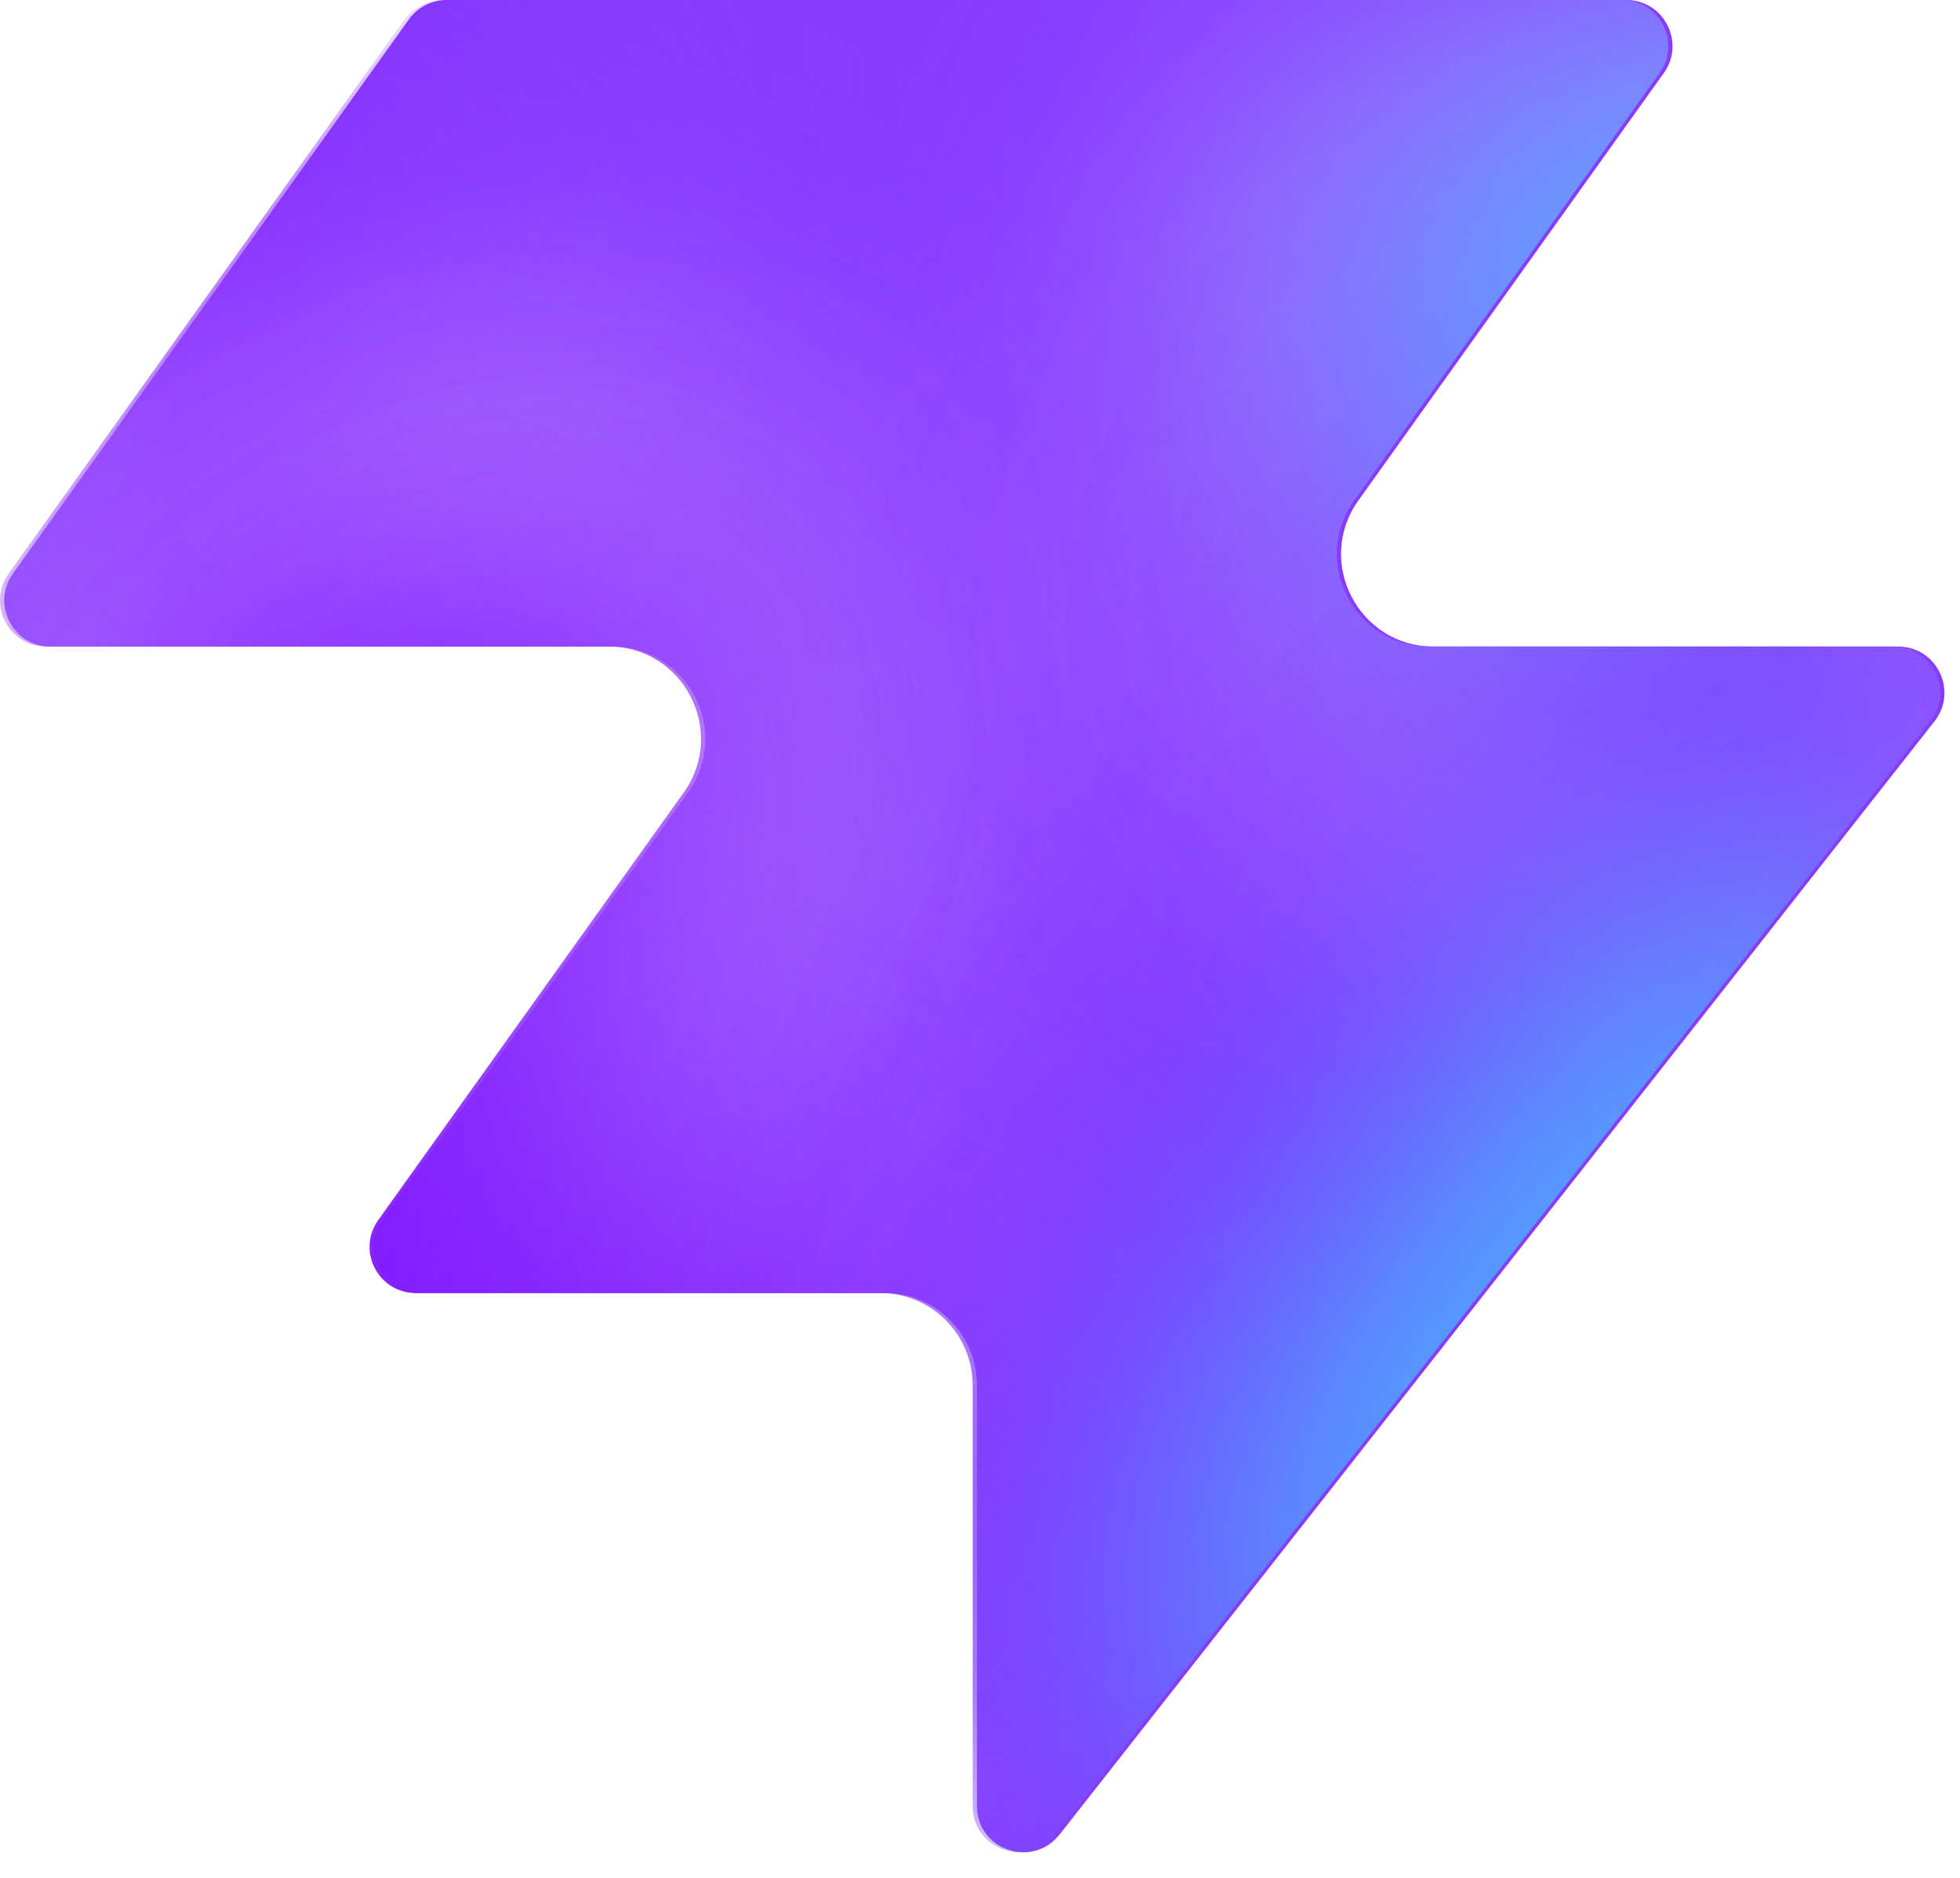
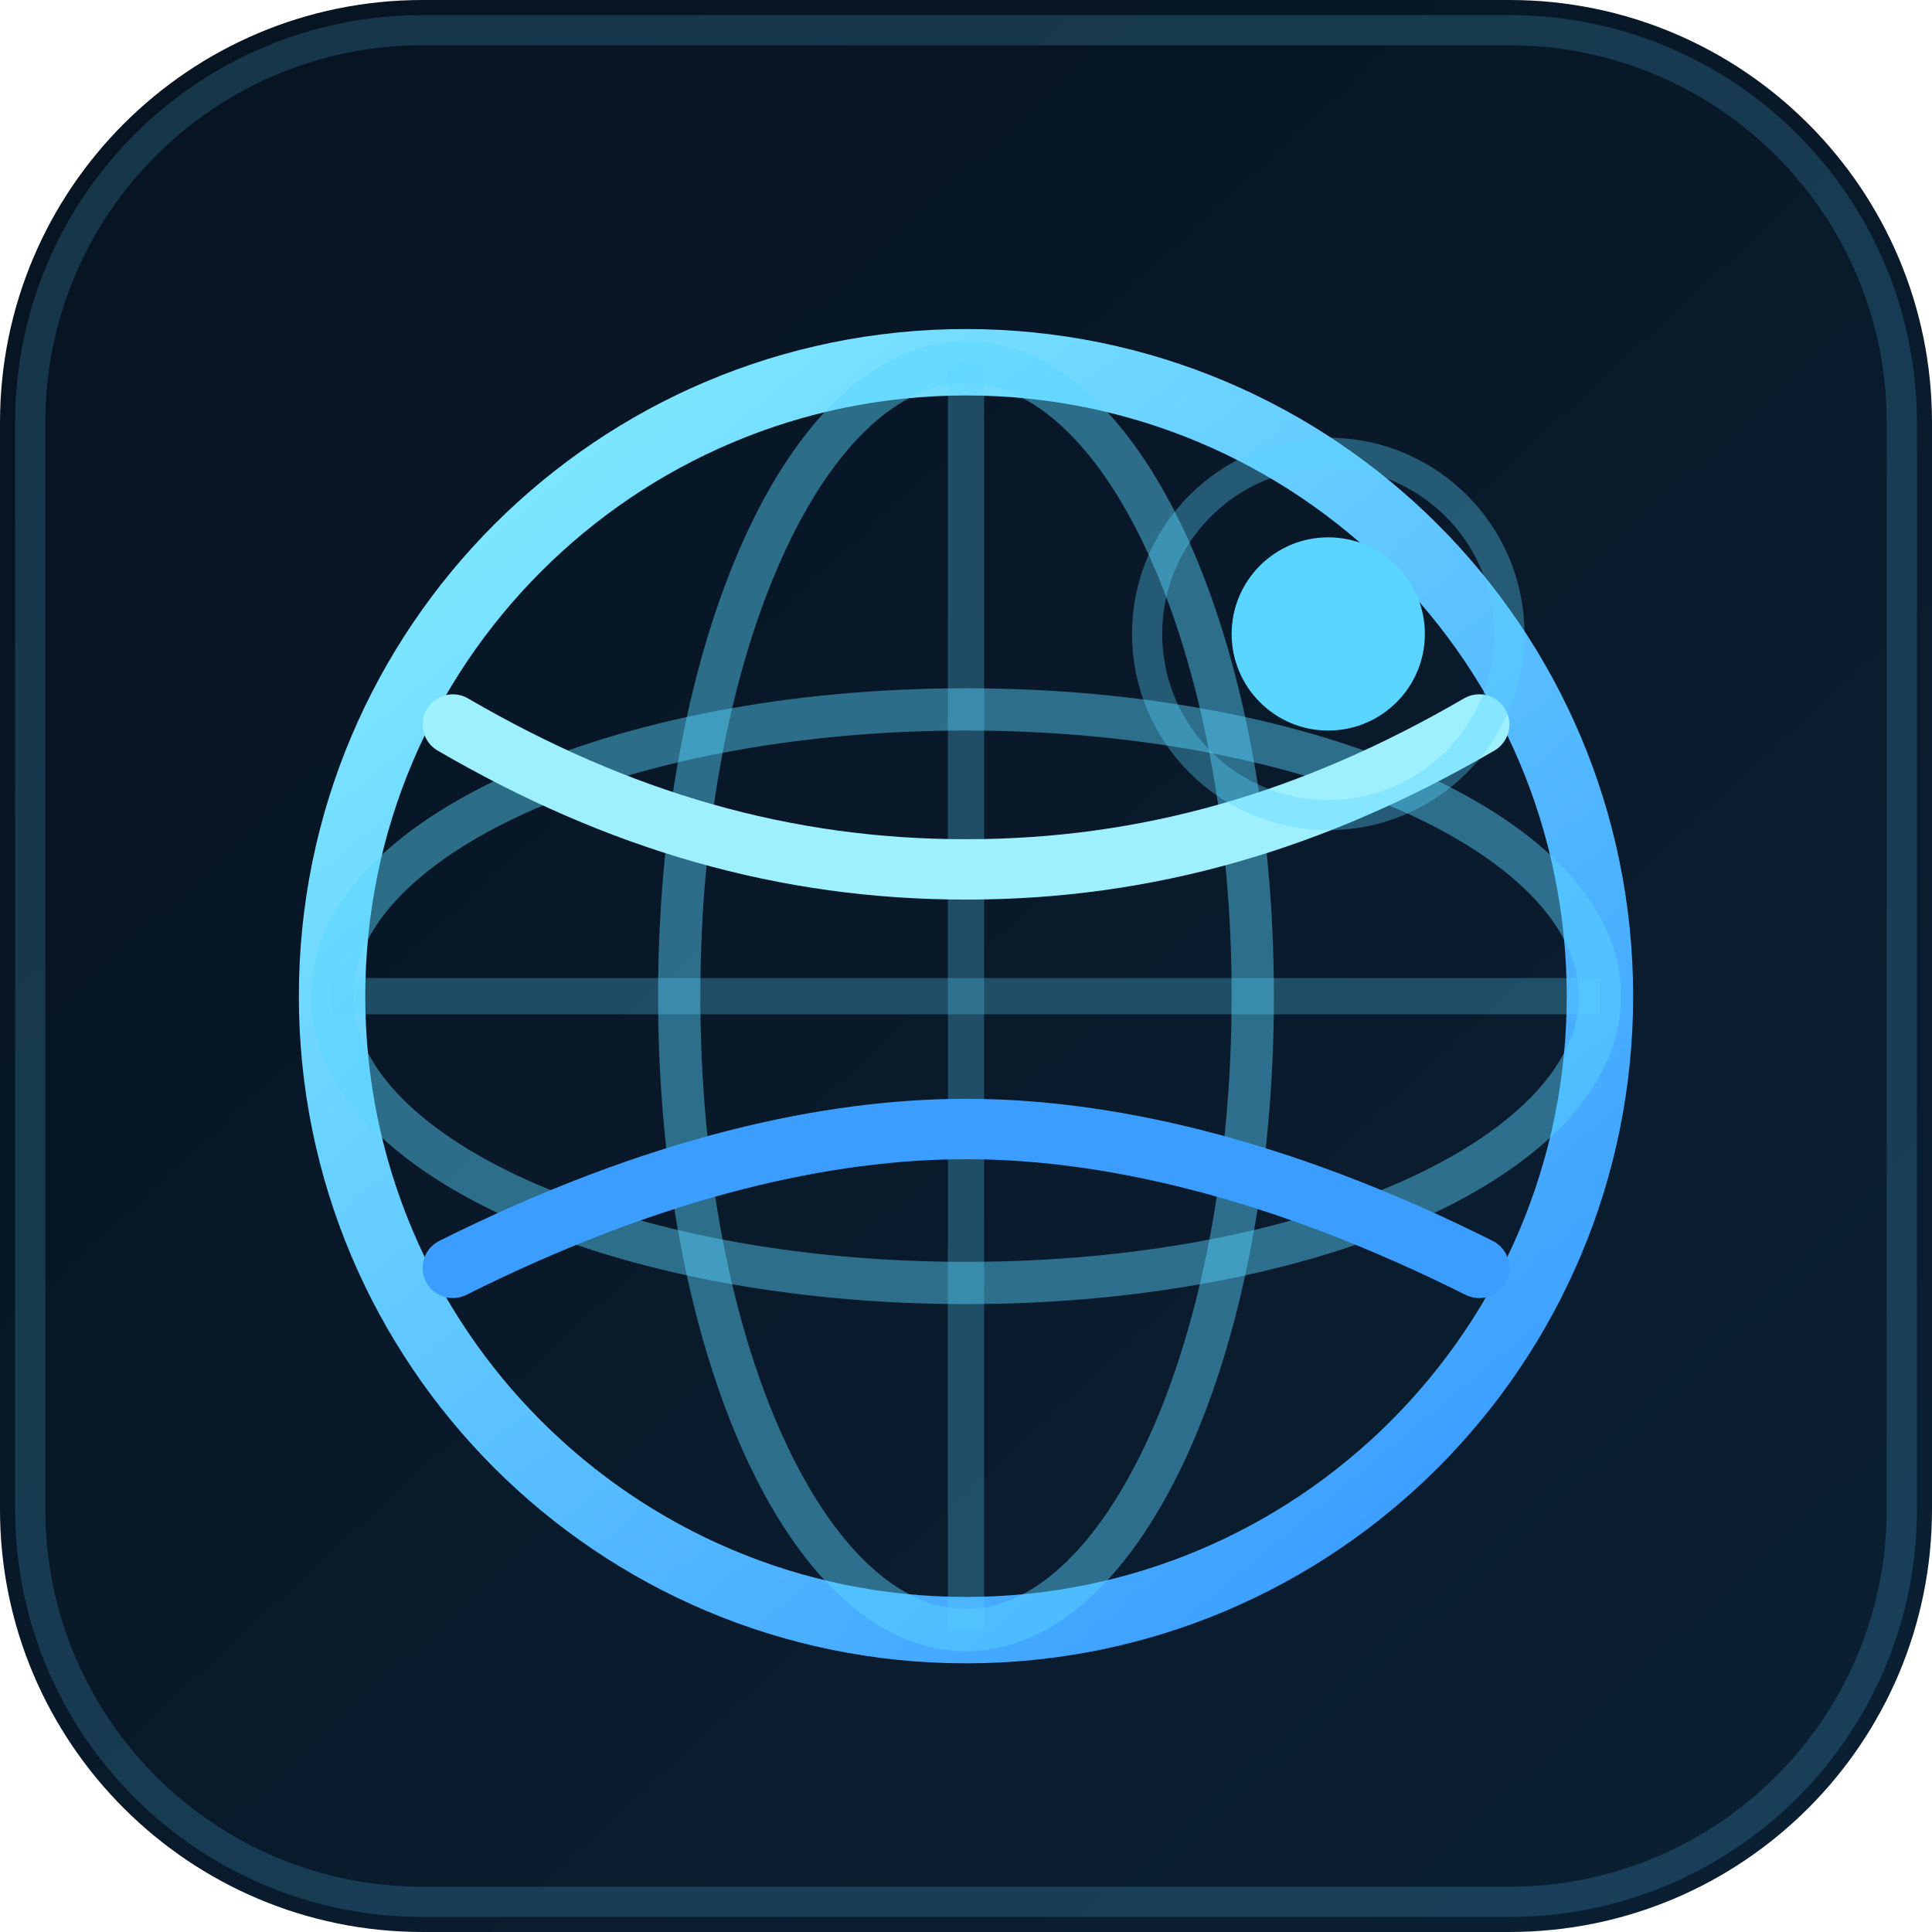
- <svg xmlns="http://www.w3.org/2000/svg" width="48" height="46" fill="none" viewBox="0 0 48 46">
-   <path fill="#863bff" d="M25.946 44.938c-.664.845-2.021.375-2.021-.698V33.937a2.26 2.26 0 0 0-2.262-2.262H10.287c-.92 0-1.456-1.04-.92-1.788l7.48-10.471c1.07-1.497 0-3.578-1.842-3.578H1.237c-.92 0-1.456-1.04-.92-1.788L10.013.474c.214-.297.556-.474.92-.474h28.894c.92 0 1.456 1.04.92 1.788l-7.48 10.471c-1.07 1.498 0 3.579 1.842 3.579h11.377c.943 0 1.473 1.088.89 1.83L25.947 44.94z" style="fill:#863bff;fill:color(display-p3 .525 .23 1);fill-opacity:1" />
-   <mask id="a" width="48" height="46" x="0" y="0" maskUnits="userSpaceOnUse" style="mask-type:alpha">
-     <path fill="#000" d="M25.842 44.938c-.664.844-2.021.375-2.021-.698V33.937a2.26 2.26 0 0 0-2.262-2.262H10.183c-.92 0-1.456-1.04-.92-1.788l7.48-10.471c1.07-1.498 0-3.579-1.842-3.579H1.133c-.92 0-1.456-1.04-.92-1.787L9.91.473c.214-.297.556-.474.92-.474h28.894c.92 0 1.456 1.04.92 1.788l-7.48 10.471c-1.07 1.498 0 3.578 1.842 3.578h11.377c.943 0 1.473 1.088.89 1.832L25.843 44.94z" style="fill:#000;fill-opacity:1" />
-   </mask>
-   <g mask="url(#a)">
-     <g filter="url(#b)">
-       <ellipse cx="5.508" cy="14.704" fill="#ede6ff" rx="5.508" ry="14.704" style="fill:#ede6ff;fill:color(display-p3 .927 .903 1);fill-opacity:1" transform="matrix(.00324 1 1 -.00324 -4.47 31.516)" />
-     </g>
-     <g filter="url(#c)">
-       <ellipse cx="10.399" cy="29.851" fill="#ede6ff" rx="10.399" ry="29.851" style="fill:#ede6ff;fill:color(display-p3 .927 .903 1);fill-opacity:1" transform="matrix(.00324 1 1 -.00324 -39.328 7.883)" />
-     </g>
-     <g filter="url(#d)">
-       <ellipse cx="5.508" cy="30.487" fill="#7e14ff" rx="5.508" ry="30.487" style="fill:#7e14ff;fill:color(display-p3 .492 .077 1);fill-opacity:1" transform="rotate(89.814 -25.913 -14.639)scale(1 -1)" />
-     </g>
-     <g filter="url(#e)">
-       <ellipse cx="5.508" cy="30.599" fill="#7e14ff" rx="5.508" ry="30.599" style="fill:#7e14ff;fill:color(display-p3 .492 .077 1);fill-opacity:1" transform="rotate(89.814 -32.644 -3.334)scale(1 -1)" />
-     </g>
-     <g filter="url(#f)">
-       <ellipse cx="5.508" cy="30.599" fill="#7e14ff" rx="5.508" ry="30.599" style="fill:#7e14ff;fill:color(display-p3 .492 .077 1);fill-opacity:1" transform="matrix(.00324 1 1 -.00324 -34.34 30.47)" />
-     </g>
-     <g filter="url(#g)">
-       <ellipse cx="14.072" cy="22.078" fill="#ede6ff" rx="14.072" ry="22.078" style="fill:#ede6ff;fill:color(display-p3 .927 .903 1);fill-opacity:1" transform="rotate(93.35 24.506 48.493)scale(-1 1)" />
-     </g>
-     <g filter="url(#h)">
-       <ellipse cx="3.47" cy="21.501" fill="#7e14ff" rx="3.47" ry="21.501" style="fill:#7e14ff;fill:color(display-p3 .492 .077 1);fill-opacity:1" transform="rotate(89.009 28.708 47.59)scale(-1 1)" />
-     </g>
-     <g filter="url(#i)">
-       <ellipse cx="3.47" cy="21.501" fill="#7e14ff" rx="3.47" ry="21.501" style="fill:#7e14ff;fill:color(display-p3 .492 .077 1);fill-opacity:1" transform="rotate(89.009 28.708 47.59)scale(-1 1)" />
-     </g>
-     <g filter="url(#j)">
-       <ellipse cx=".387" cy="8.972" fill="#7e14ff" rx="4.407" ry="29.108" style="fill:#7e14ff;fill:color(display-p3 .492 .077 1);fill-opacity:1" transform="rotate(39.51 .387 8.972)" />
-     </g>
-     <g filter="url(#k)">
-       <ellipse cx="47.523" cy="-6.092" fill="#7e14ff" rx="4.407" ry="29.108" style="fill:#7e14ff;fill:color(display-p3 .492 .077 1);fill-opacity:1" transform="rotate(37.892 47.523 -6.092)" />
-     </g>
-     <g filter="url(#l)">
-       <ellipse cx="41.412" cy="6.333" fill="#47bfff" rx="5.971" ry="9.665" style="fill:#47bfff;fill:color(display-p3 .28 .748 1);fill-opacity:1" transform="rotate(37.892 41.412 6.333)" />
-     </g>
-     <g filter="url(#m)">
-       <ellipse cx="-1.879" cy="38.332" fill="#7e14ff" rx="4.407" ry="29.108" style="fill:#7e14ff;fill:color(display-p3 .492 .077 1);fill-opacity:1" transform="rotate(37.892 -1.88 38.332)" />
-     </g>
-     <g filter="url(#n)">
-       <ellipse cx="-1.879" cy="38.332" fill="#7e14ff" rx="4.407" ry="29.108" style="fill:#7e14ff;fill:color(display-p3 .492 .077 1);fill-opacity:1" transform="rotate(37.892 -1.88 38.332)" />
-     </g>
-     <g filter="url(#o)">
-       <ellipse cx="35.651" cy="29.907" fill="#7e14ff" rx="4.407" ry="29.108" style="fill:#7e14ff;fill:color(display-p3 .492 .077 1);fill-opacity:1" transform="rotate(37.892 35.651 29.907)" />
-     </g>
-     <g filter="url(#p)">
-       <ellipse cx="38.418" cy="32.4" fill="#47bfff" rx="5.971" ry="15.297" style="fill:#47bfff;fill:color(display-p3 .28 .748 1);fill-opacity:1" transform="rotate(37.892 38.418 32.4)" />
-     </g>
-   </g>
+ <svg xmlns="http://www.w3.org/2000/svg" viewBox="0 0 64 64" fill="none" role="img" aria-label="CGDA">
  <defs>
-     <filter id="b" width="60.045" height="41.654" x="-19.77" y="16.149" color-interpolation-filters="sRGB" filterUnits="userSpaceOnUse">
-       <feFlood flood-opacity="0" result="BackgroundImageFix" />
-       <feBlend in="SourceGraphic" in2="BackgroundImageFix" result="shape" />
-       <feGaussianBlur result="effect1_foregroundBlur_2002_17158" stdDeviation="7.659" />
-     </filter>
-     <filter id="c" width="90.34" height="51.437" x="-54.613" y="-7.533" color-interpolation-filters="sRGB" filterUnits="userSpaceOnUse">
-       <feFlood flood-opacity="0" result="BackgroundImageFix" />
-       <feBlend in="SourceGraphic" in2="BackgroundImageFix" result="shape" />
-       <feGaussianBlur result="effect1_foregroundBlur_2002_17158" stdDeviation="7.659" />
-     </filter>
-     <filter id="d" width="79.355" height="29.4" x="-49.64" y="2.03" color-interpolation-filters="sRGB" filterUnits="userSpaceOnUse">
-       <feFlood flood-opacity="0" result="BackgroundImageFix" />
-       <feBlend in="SourceGraphic" in2="BackgroundImageFix" result="shape" />
-       <feGaussianBlur result="effect1_foregroundBlur_2002_17158" stdDeviation="4.596" />
-     </filter>
-     <filter id="e" width="79.579" height="29.4" x="-45.045" y="20.029" color-interpolation-filters="sRGB" filterUnits="userSpaceOnUse">
-       <feFlood flood-opacity="0" result="BackgroundImageFix" />
-       <feBlend in="SourceGraphic" in2="BackgroundImageFix" result="shape" />
-       <feGaussianBlur result="effect1_foregroundBlur_2002_17158" stdDeviation="4.596" />
-     </filter>
-     <filter id="f" width="79.579" height="29.4" x="-43.513" y="21.178" color-interpolation-filters="sRGB" filterUnits="userSpaceOnUse">
-       <feFlood flood-opacity="0" result="BackgroundImageFix" />
-       <feBlend in="SourceGraphic" in2="BackgroundImageFix" result="shape" />
-       <feGaussianBlur result="effect1_foregroundBlur_2002_17158" stdDeviation="4.596" />
-     </filter>
-     <filter id="g" width="74.749" height="58.852" x="15.756" y="-17.901" color-interpolation-filters="sRGB" filterUnits="userSpaceOnUse">
-       <feFlood flood-opacity="0" result="BackgroundImageFix" />
-       <feBlend in="SourceGraphic" in2="BackgroundImageFix" result="shape" />
-       <feGaussianBlur result="effect1_foregroundBlur_2002_17158" stdDeviation="7.659" />
-     </filter>
-     <filter id="h" width="61.377" height="25.362" x="23.548" y="2.284" color-interpolation-filters="sRGB" filterUnits="userSpaceOnUse">
-       <feFlood flood-opacity="0" result="BackgroundImageFix" />
-       <feBlend in="SourceGraphic" in2="BackgroundImageFix" result="shape" />
-       <feGaussianBlur result="effect1_foregroundBlur_2002_17158" stdDeviation="4.596" />
-     </filter>
-     <filter id="i" width="61.377" height="25.362" x="23.548" y="2.284" color-interpolation-filters="sRGB" filterUnits="userSpaceOnUse">
-       <feFlood flood-opacity="0" result="BackgroundImageFix" />
-       <feBlend in="SourceGraphic" in2="BackgroundImageFix" result="shape" />
-       <feGaussianBlur result="effect1_foregroundBlur_2002_17158" stdDeviation="4.596" />
-     </filter>
-     <filter id="j" width="56.045" height="63.649" x="-27.636" y="-22.853" color-interpolation-filters="sRGB" filterUnits="userSpaceOnUse">
-       <feFlood flood-opacity="0" result="BackgroundImageFix" />
-       <feBlend in="SourceGraphic" in2="BackgroundImageFix" result="shape" />
-       <feGaussianBlur result="effect1_foregroundBlur_2002_17158" stdDeviation="4.596" />
-     </filter>
-     <filter id="k" width="54.814" height="64.646" x="20.116" y="-38.415" color-interpolation-filters="sRGB" filterUnits="userSpaceOnUse">
-       <feFlood flood-opacity="0" result="BackgroundImageFix" />
-       <feBlend in="SourceGraphic" in2="BackgroundImageFix" result="shape" />
-       <feGaussianBlur result="effect1_foregroundBlur_2002_17158" stdDeviation="4.596" />
-     </filter>
-     <filter id="l" width="33.541" height="35.313" x="24.641" y="-11.323" color-interpolation-filters="sRGB" filterUnits="userSpaceOnUse">
-       <feFlood flood-opacity="0" result="BackgroundImageFix" />
-       <feBlend in="SourceGraphic" in2="BackgroundImageFix" result="shape" />
-       <feGaussianBlur result="effect1_foregroundBlur_2002_17158" stdDeviation="4.596" />
-     </filter>
-     <filter id="m" width="54.814" height="64.646" x="-29.286" y="6.009" color-interpolation-filters="sRGB" filterUnits="userSpaceOnUse">
-       <feFlood flood-opacity="0" result="BackgroundImageFix" />
-       <feBlend in="SourceGraphic" in2="BackgroundImageFix" result="shape" />
-       <feGaussianBlur result="effect1_foregroundBlur_2002_17158" stdDeviation="4.596" />
-     </filter>
-     <filter id="n" width="54.814" height="64.646" x="-29.286" y="6.009" color-interpolation-filters="sRGB" filterUnits="userSpaceOnUse">
-       <feFlood flood-opacity="0" result="BackgroundImageFix" />
-       <feBlend in="SourceGraphic" in2="BackgroundImageFix" result="shape" />
-       <feGaussianBlur result="effect1_foregroundBlur_2002_17158" stdDeviation="4.596" />
-     </filter>
-     <filter id="o" width="54.814" height="64.646" x="8.244" y="-2.416" color-interpolation-filters="sRGB" filterUnits="userSpaceOnUse">
-       <feFlood flood-opacity="0" result="BackgroundImageFix" />
-       <feBlend in="SourceGraphic" in2="BackgroundImageFix" result="shape" />
-       <feGaussianBlur result="effect1_foregroundBlur_2002_17158" stdDeviation="4.596" />
-     </filter>
-     <filter id="p" width="39.409" height="43.623" x="18.713" y="10.588" color-interpolation-filters="sRGB" filterUnits="userSpaceOnUse">
-       <feFlood flood-opacity="0" result="BackgroundImageFix" />
-       <feBlend in="SourceGraphic" in2="BackgroundImageFix" result="shape" />
-       <feGaussianBlur result="effect1_foregroundBlur_2002_17158" stdDeviation="4.596" />
-     </filter>
+     <linearGradient id="bg" x1="8" y1="6" x2="56" y2="58" gradientUnits="userSpaceOnUse">
+       <stop stop-color="#071422" />
+       <stop offset="1" stop-color="#0b1f33" />
+     </linearGradient>
+     <linearGradient id="glow" x1="18" y1="14" x2="48" y2="50" gradientUnits="userSpaceOnUse">
+       <stop stop-color="#7ee8ff" />
+       <stop offset="1" stop-color="#3b9eff" />
+     </linearGradient>
  </defs>
+   <rect width="64" height="64" rx="14" fill="url(#bg)" />
+   <rect x="1" y="1" width="62" height="62" rx="13" stroke="#5ad5ff" stroke-opacity="0.18" />
+   <circle cx="32" cy="33" r="21" stroke="url(#glow)" stroke-width="2.2" />
+   <ellipse cx="32" cy="33" rx="21" ry="9.5" stroke="#5ad5ff" stroke-opacity="0.45" stroke-width="1.4" />
+   <ellipse cx="32" cy="33" rx="9.5" ry="21" stroke="#5ad5ff" stroke-opacity="0.45" stroke-width="1.4" />
+   <path d="M11 33h42" stroke="#5ad5ff" stroke-opacity="0.28" stroke-width="1.2" />
+   <path d="M32 12v42" stroke="#5ad5ff" stroke-opacity="0.28" stroke-width="1.2" />
+   <path d="M15 24c5.5 3.2 11 4.8 17 4.8s11.5-1.6 17-4.8" stroke="#9ef0ff" stroke-width="2" stroke-linecap="round" />
+   <path d="M15 42c6.8-3.4 12.5-4.6 17-4.6s10.2 1.2 17 4.6" stroke="#3b9eff" stroke-width="2" stroke-linecap="round" />
+   <circle cx="44" cy="21" r="3.2" fill="#5ad5ff" />
+   <circle cx="44" cy="21" r="6" stroke="#5ad5ff" stroke-opacity="0.35" />
</svg>
